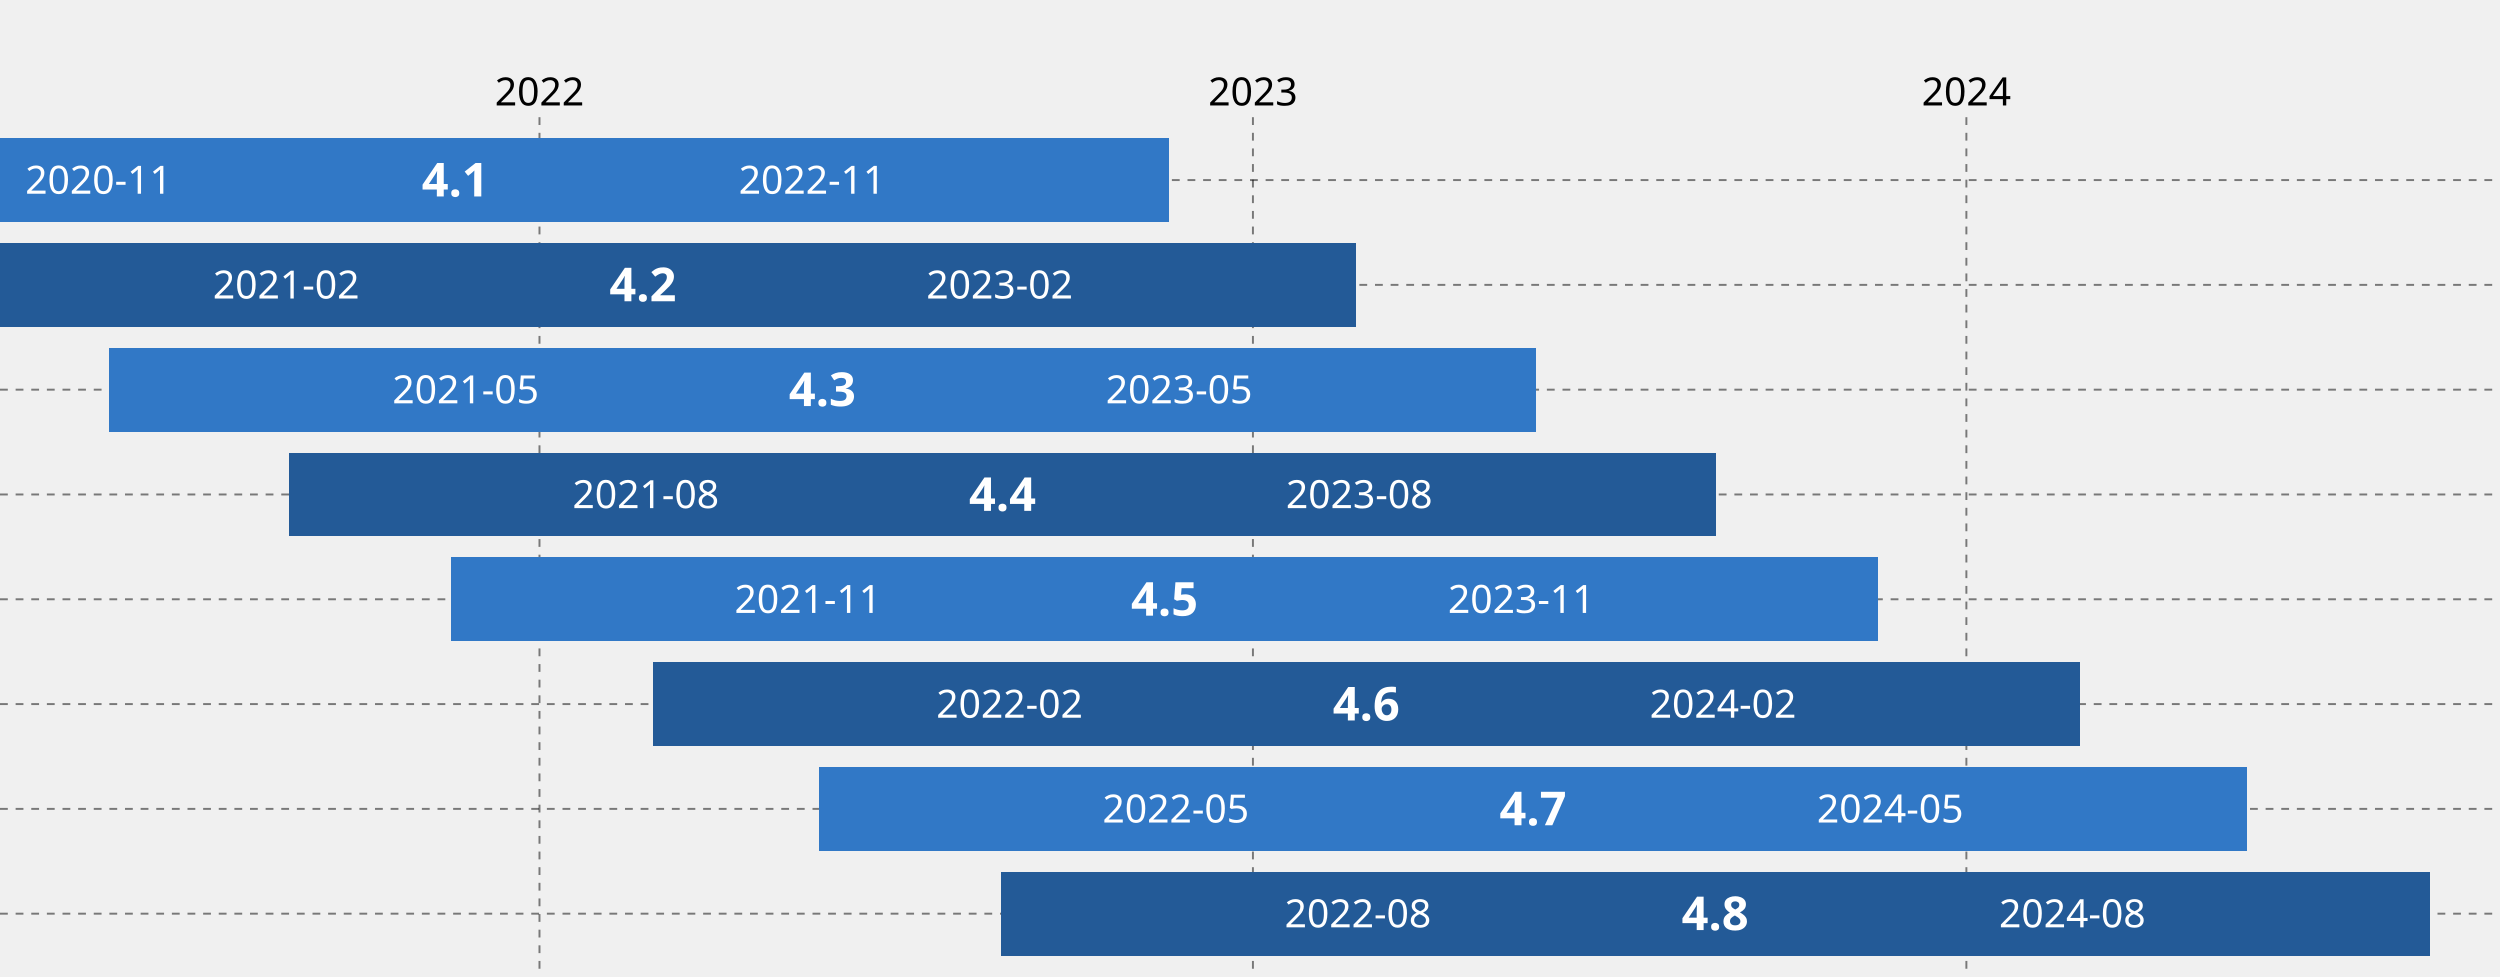
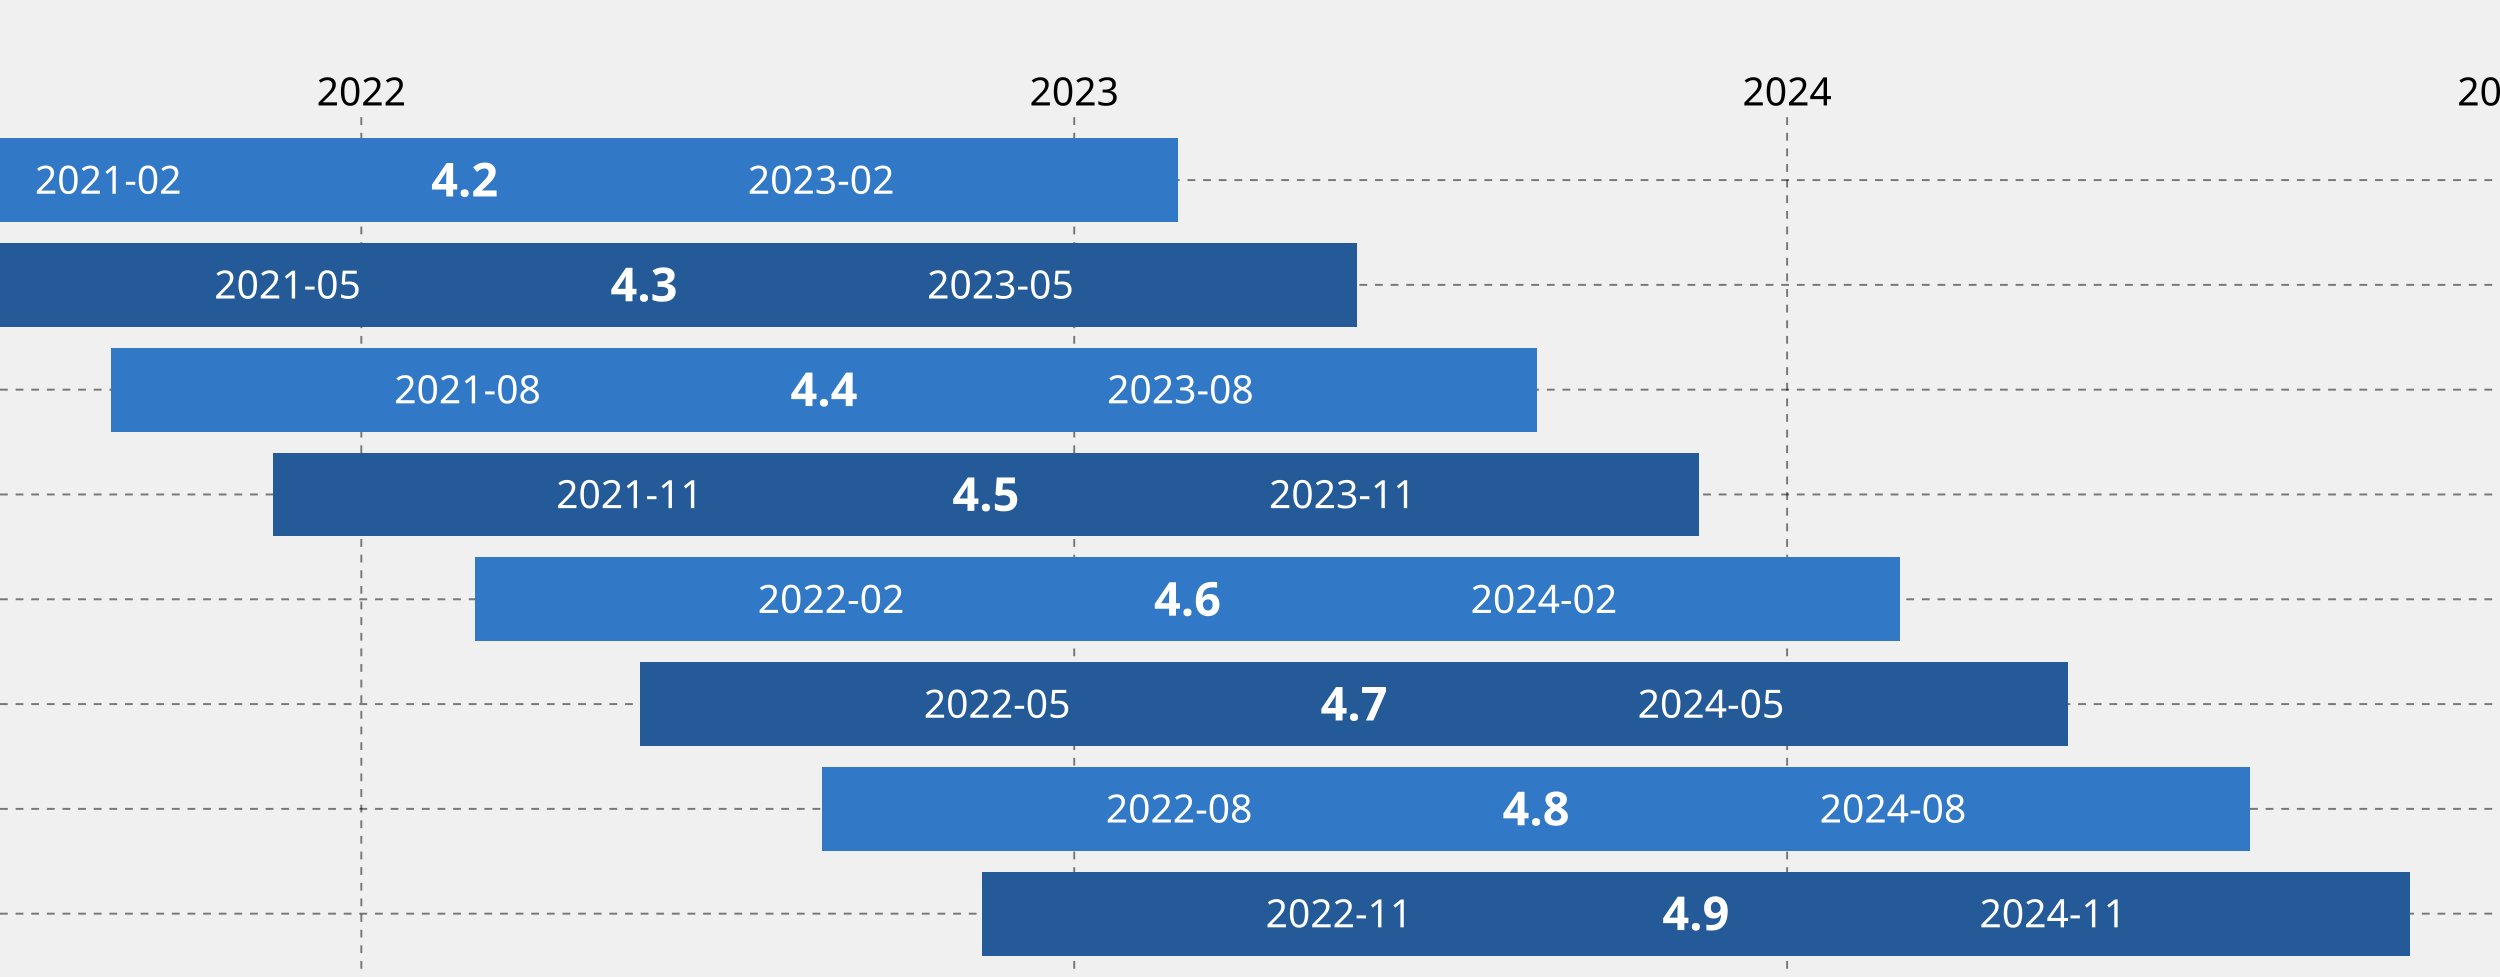
<svg xmlns="http://www.w3.org/2000/svg" id="gh-dark-mode-only" viewBox="0,0,640,250" font-family="sans-serif">
  <style>
  #gh-dark-mode-only:target {
    color: #ffffff;
  }
</style>
  <g stroke-dasharray="2" stroke-opacity="0.5" stroke-width="0.5">
    <g transform="translate(0,30)" fill="none" font-size="10" font-family="sans-serif" text-anchor="middle">
-       <g class="tick" opacity="1" transform="translate(138.1075,0)">
+       <g class="tick" opacity="1" transform="translate(92.5,0)">
        <line stroke="currentColor" y2="220" />
        <text fill="currentColor" y="-3" dy="0em">2022</text>
      </g>
-       <g class="tick" opacity="1" transform="translate(320.7502,0)">
+       <g class="tick" opacity="1" transform="translate(275,0)">
        <line stroke="currentColor" y2="220" />
        <text fill="currentColor" y="-3" dy="0em">2023</text>
      </g>
-       <g class="tick" opacity="1" transform="translate(503.3929,0)">
+       <g class="tick" opacity="1" transform="translate(457.5,0)">
        <line stroke="currentColor" y2="220" />
        <text fill="currentColor" y="-3" dy="0em">2024</text>
+       </g>
+       <g class="tick" opacity="1" transform="translate(640.5,0)">
+         <line stroke="currentColor" y2="220" />
+         <text fill="currentColor" y="-3" dy="0em">2025</text>
      </g>
    </g>
    <g fill="none" font-size="10" font-family="sans-serif" text-anchor="end">
      <g class="tick" opacity="1" transform="translate(0,46.09756)">
        <line stroke="currentColor" x2="640" />
-         <text fill="currentColor" x="-3" dy="0.32em">4.1</text>
+         <text fill="currentColor" x="-3" dy="0.32em">4.2</text>
      </g>
      <g class="tick" opacity="1" transform="translate(0,72.92683)">
        <line stroke="currentColor" x2="640" />
-         <text fill="currentColor" x="-3" dy="0.32em">4.2</text>
+         <text fill="currentColor" x="-3" dy="0.32em">4.3</text>
      </g>
      <g class="tick" opacity="1" transform="translate(0,99.7561)">
        <line stroke="currentColor" x2="640" />
-         <text fill="currentColor" x="-3" dy="0.32em">4.3</text>
+         <text fill="currentColor" x="-3" dy="0.32em">4.4</text>
      </g>
      <g class="tick" opacity="1" transform="translate(0,126.5854)">
        <line stroke="currentColor" x2="640" />
-         <text fill="currentColor" x="-3" dy="0.32em">4.4</text>
+         <text fill="currentColor" x="-3" dy="0.32em">4.5</text>
      </g>
      <g class="tick" opacity="1" transform="translate(0,153.4146)">
        <line stroke="currentColor" x2="640" />
-         <text fill="currentColor" x="-3" dy="0.32em">4.5</text>
+         <text fill="currentColor" x="-3" dy="0.32em">4.6</text>
      </g>
      <g class="tick" opacity="1" transform="translate(0,180.2439)">
        <line stroke="currentColor" x2="640" />
-         <text fill="currentColor" x="-3" dy="0.32em">4.6</text>
+         <text fill="currentColor" x="-3" dy="0.32em">4.7</text>
      </g>
      <g class="tick" opacity="1" transform="translate(0,207.0732)">
        <line stroke="currentColor" x2="640" />
-         <text fill="currentColor" x="-3" dy="0.32em">4.7</text>
+         <text fill="currentColor" x="-3" dy="0.32em">4.8</text>
      </g>
      <g class="tick" opacity="1" transform="translate(0,233.9024)">
        <line stroke="currentColor" x2="640" />
-         <text fill="currentColor" x="-3" dy="0.32em">4.8</text>
+         <text fill="currentColor" x="-3" dy="0.32em">4.9</text>
      </g>
    </g>
  </g>
  <g shape-rendering="crispEdges">
-     <rect x="-66.095" y="35.366" width="365.285" height="21.463" fill="#3178c6" />
-     <rect x="-18.062" y="62.195" width="365.285" height="21.463" fill="#235a97" />
-     <rect x="27.885" y="89.024" width="365.285" height="21.463" fill="#3178c6" />
-     <rect x="73.997" y="115.854" width="365.285" height="21.463" fill="#235a97" />
-     <rect x="115.477" y="142.683" width="365.285" height="21.463" fill="#3178c6" />
-     <rect x="167.127" y="169.512" width="365.285" height="21.463" fill="#235a97" />
-     <rect x="209.552" y="196.341" width="365.786" height="21.463" fill="#3178c6" />
-     <rect x="256.181" y="223.171" width="365.786" height="21.463" fill="#235a97" />
+     <rect x="-63.548" y="35.366" width="365" height="21.463" fill="#3178c6" />
+     <rect x="-17.637" y="62.195" width="365" height="21.463" fill="#235a97" />
+     <rect x="28.439" y="89.024" width="365" height="21.463" fill="#3178c6" />
+     <rect x="69.887" y="115.854" width="365" height="21.463" fill="#235a97" />
+     <rect x="121.497" y="142.683" width="365" height="21.463" fill="#3178c6" />
+     <rect x="163.888" y="169.512" width="365.5" height="21.463" fill="#235a97" />
+     <rect x="210.481" y="196.341" width="365.5" height="21.463" fill="#3178c6" />
+     <rect x="251.393" y="223.171" width="365.5" height="21.463" fill="#235a97" />
  </g>
  <g fill="#ffffff" text-anchor="middle" transform="translate(0,10.73171)">
    <g font-weight="bold">
-       <a href="https://www.typescriptlang.org/docs/handbook/release-notes/typescript-4-1.html" fill="#ffffff">
-         <text x="116.547" y="35.366" dy="0.35em">4.1</text>
-       </a>
      <a href="https://www.typescriptlang.org/docs/handbook/release-notes/typescript-4-2.html" fill="#ffffff">
-         <text x="164.581" y="62.195" dy="0.35em">4.2</text>
+         <text x="118.952" y="35.366" dy="0.35em">4.2</text>
      </a>
      <a href="https://www.typescriptlang.org/docs/handbook/release-notes/typescript-4-3.html" fill="#ffffff">
-         <text x="210.528" y="89.024" dy="0.35em">4.3</text>
+         <text x="164.863" y="62.195" dy="0.35em">4.3</text>
      </a>
      <a href="https://www.typescriptlang.org/docs/handbook/release-notes/typescript-4-4.html" fill="#ffffff">
-         <text x="256.64" y="115.854" dy="0.35em">4.4</text>
+         <text x="210.939" y="89.024" dy="0.35em">4.4</text>
      </a>
      <a href="https://www.typescriptlang.org/docs/handbook/release-notes/typescript-4-5.html" fill="#ffffff">
-         <text x="298.12" y="142.683" dy="0.35em">4.5</text>
+         <text x="252.387" y="115.854" dy="0.35em">4.5</text>
      </a>
      <a href="https://www.typescriptlang.org/docs/handbook/release-notes/typescript-4-6.html" fill="#ffffff">
-         <text x="349.77" y="169.512" dy="0.35em">4.6</text>
+         <text x="303.997" y="142.683" dy="0.35em">4.6</text>
      </a>
      <a href="https://www.typescriptlang.org/docs/handbook/release-notes/typescript-4-7.html" fill="#ffffff">
-         <text x="392.445" y="196.341" dy="0.35em">4.7</text>
+         <text x="346.638" y="169.512" dy="0.35em">4.7</text>
      </a>
      <a href="https://www.typescriptlang.org/docs/handbook/release-notes/typescript-4-8.html" fill="#ffffff">
-         <text x="439.074" y="223.171" dy="0.35em">4.8</text>
+         <text x="393.231" y="196.341" dy="0.35em">4.8</text>
+       </a>
+       <a href="https://www.typescriptlang.org/docs/handbook/release-notes/typescript-4-9.html" fill="#ffffff">
+         <text x="434.143" y="223.171" dy="0.35em">4.9</text>
      </a>
    </g>
    <g font-size="smaller">
-       <text x="25.226" y="35.366" dy="0.35em">2020-11</text>
-       <text x="73.26" y="62.195" dy="0.35em">2021-02</text>
-       <text x="119.206" y="89.024" dy="0.35em">2021-05</text>
-       <text x="165.318" y="115.854" dy="0.35em">2021-08</text>
-       <text x="206.799" y="142.683" dy="0.35em">2021-11</text>
-       <text x="258.449" y="169.512" dy="0.35em">2022-02</text>
-       <text x="300.998" y="196.341" dy="0.35em">2022-05</text>
-       <text x="347.628" y="223.171" dy="0.35em">2022-08</text>
+       <text x="27.702" y="35.366" dy="0.35em">2021-02</text>
+       <text x="73.613" y="62.195" dy="0.35em">2021-05</text>
+       <text x="119.689" y="89.024" dy="0.35em">2021-08</text>
+       <text x="161.137" y="115.854" dy="0.35em">2021-11</text>
+       <text x="212.747" y="142.683" dy="0.35em">2022-02</text>
+       <text x="255.263" y="169.512" dy="0.35em">2022-05</text>
+       <text x="301.856" y="196.341" dy="0.35em">2022-08</text>
+       <text x="342.768" y="223.171" dy="0.35em">2022-11</text>
    </g>
    <g font-size="smaller">
-       <text x="207.869" y="35.366" dy="0.35em">2022-11</text>
-       <text x="255.902" y="62.195" dy="0.35em">2023-02</text>
-       <text x="301.849" y="89.024" dy="0.35em">2023-05</text>
-       <text x="347.961" y="115.854" dy="0.35em">2023-08</text>
-       <text x="389.441" y="142.683" dy="0.35em">2023-11</text>
-       <text x="441.092" y="169.512" dy="0.35em">2024-02</text>
-       <text x="483.891" y="196.341" dy="0.35em">2024-05</text>
-       <text x="530.52" y="223.171" dy="0.35em">2024-08</text>
+       <text x="210.202" y="35.366" dy="0.35em">2023-02</text>
+       <text x="256.113" y="62.195" dy="0.35em">2023-05</text>
+       <text x="302.189" y="89.024" dy="0.35em">2023-08</text>
+       <text x="343.637" y="115.854" dy="0.35em">2023-11</text>
+       <text x="395.247" y="142.683" dy="0.35em">2024-02</text>
+       <text x="438.013" y="169.512" dy="0.35em">2024-05</text>
+       <text x="484.606" y="196.341" dy="0.35em">2024-08</text>
+       <text x="525.518" y="223.171" dy="0.35em">2024-11</text>
    </g>
  </g>
</svg>
